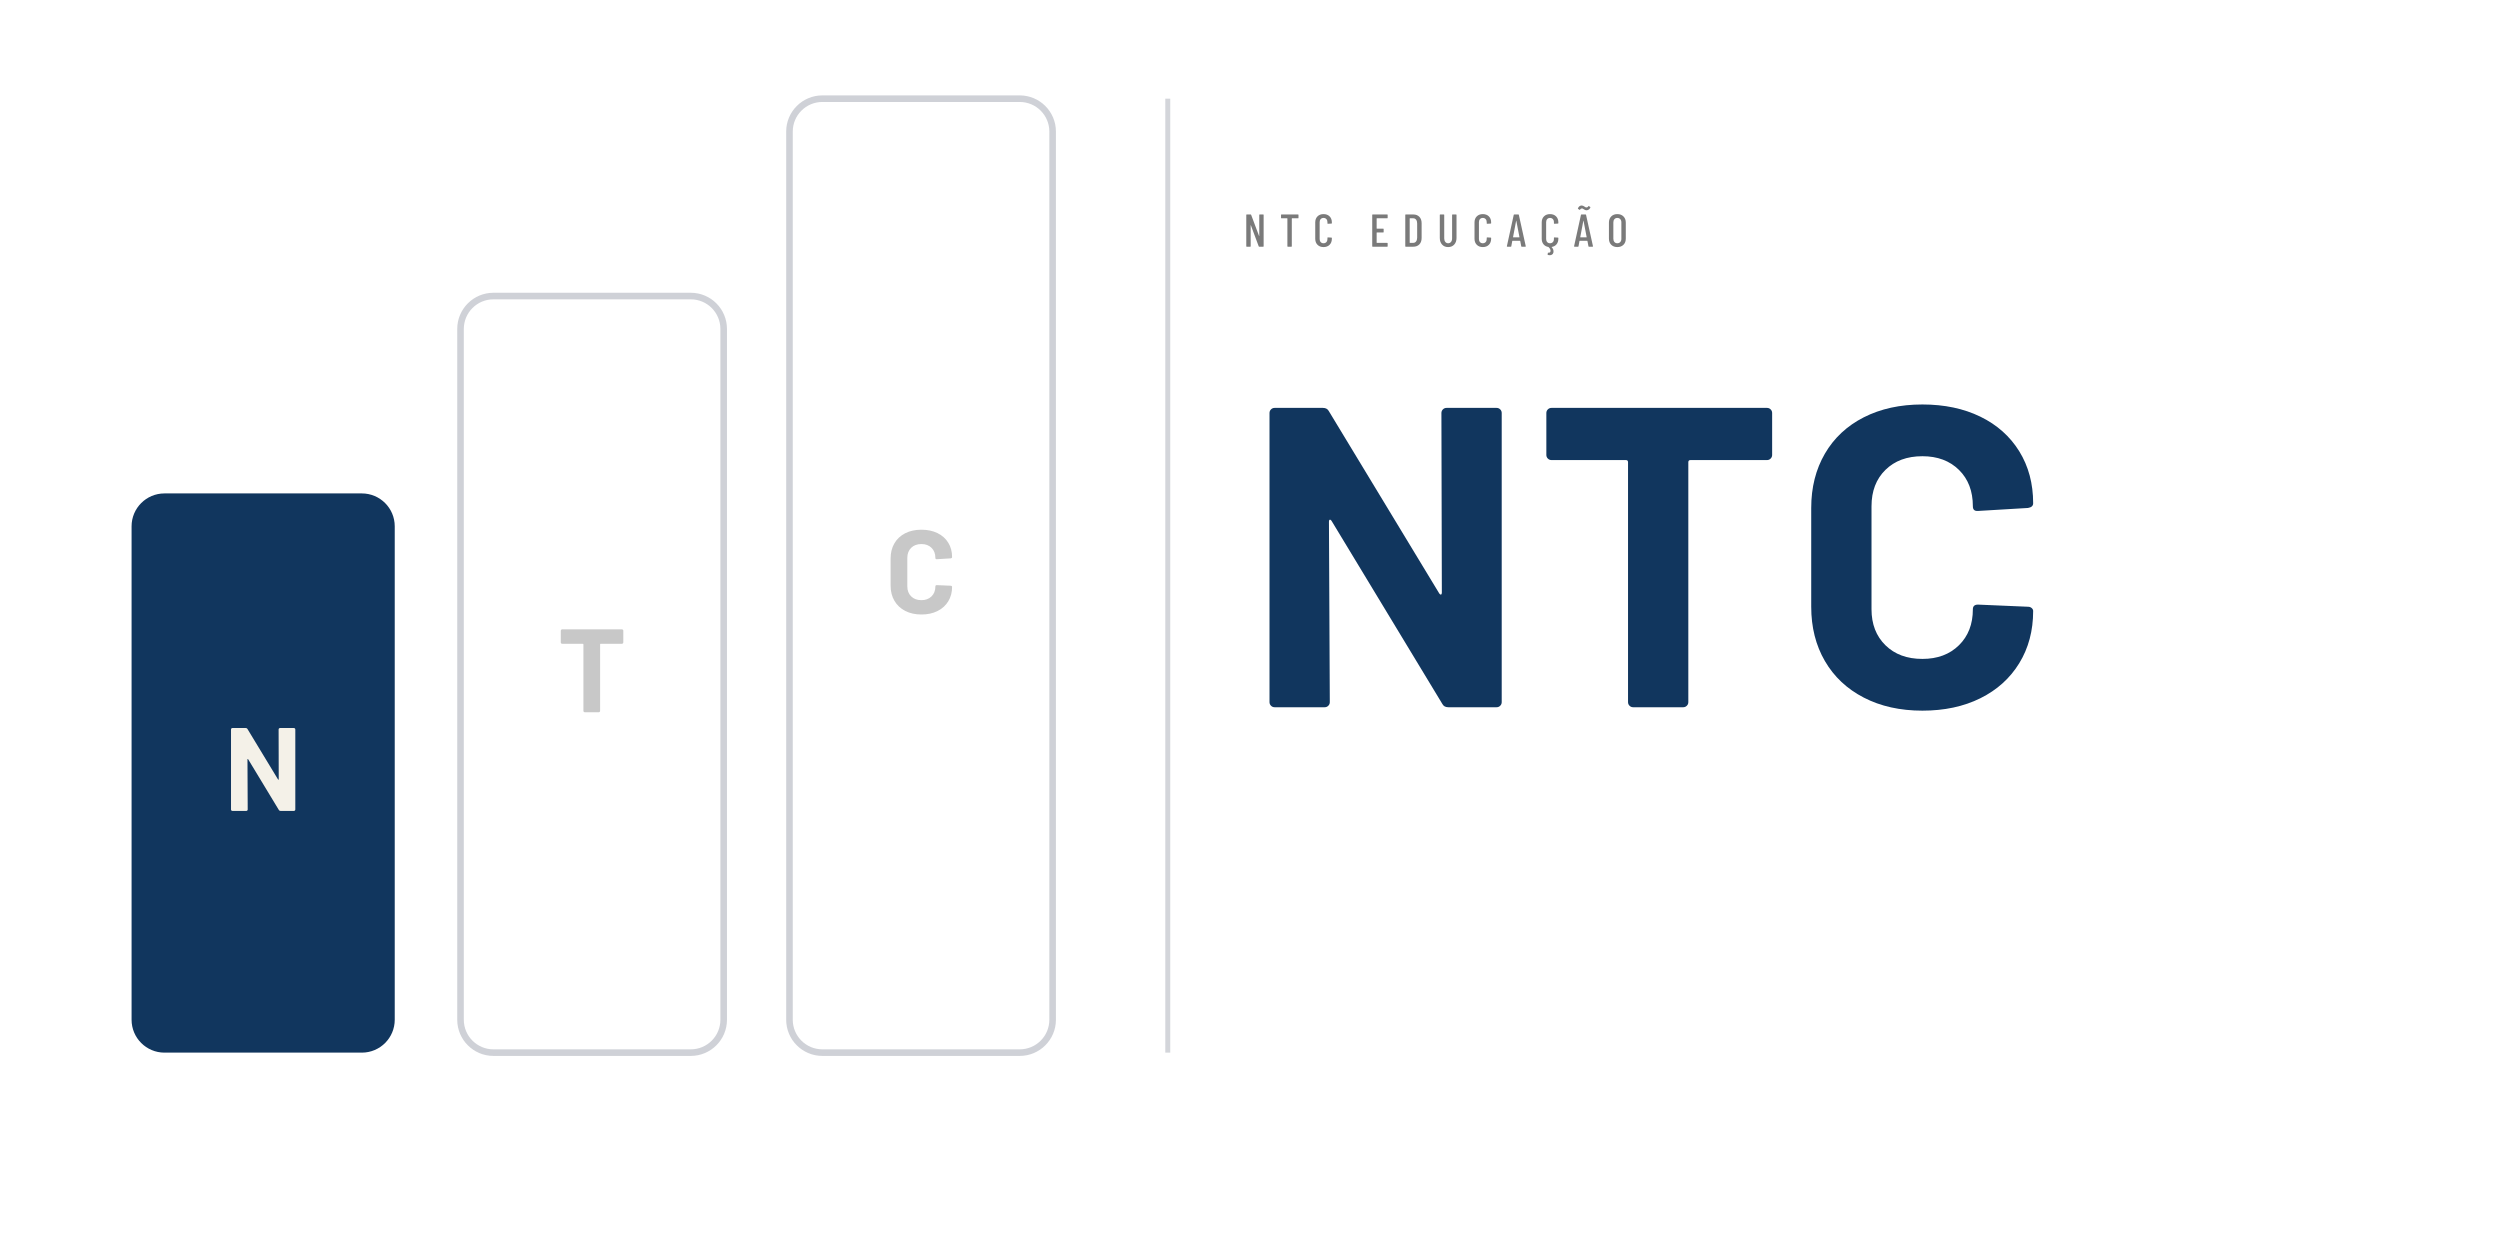
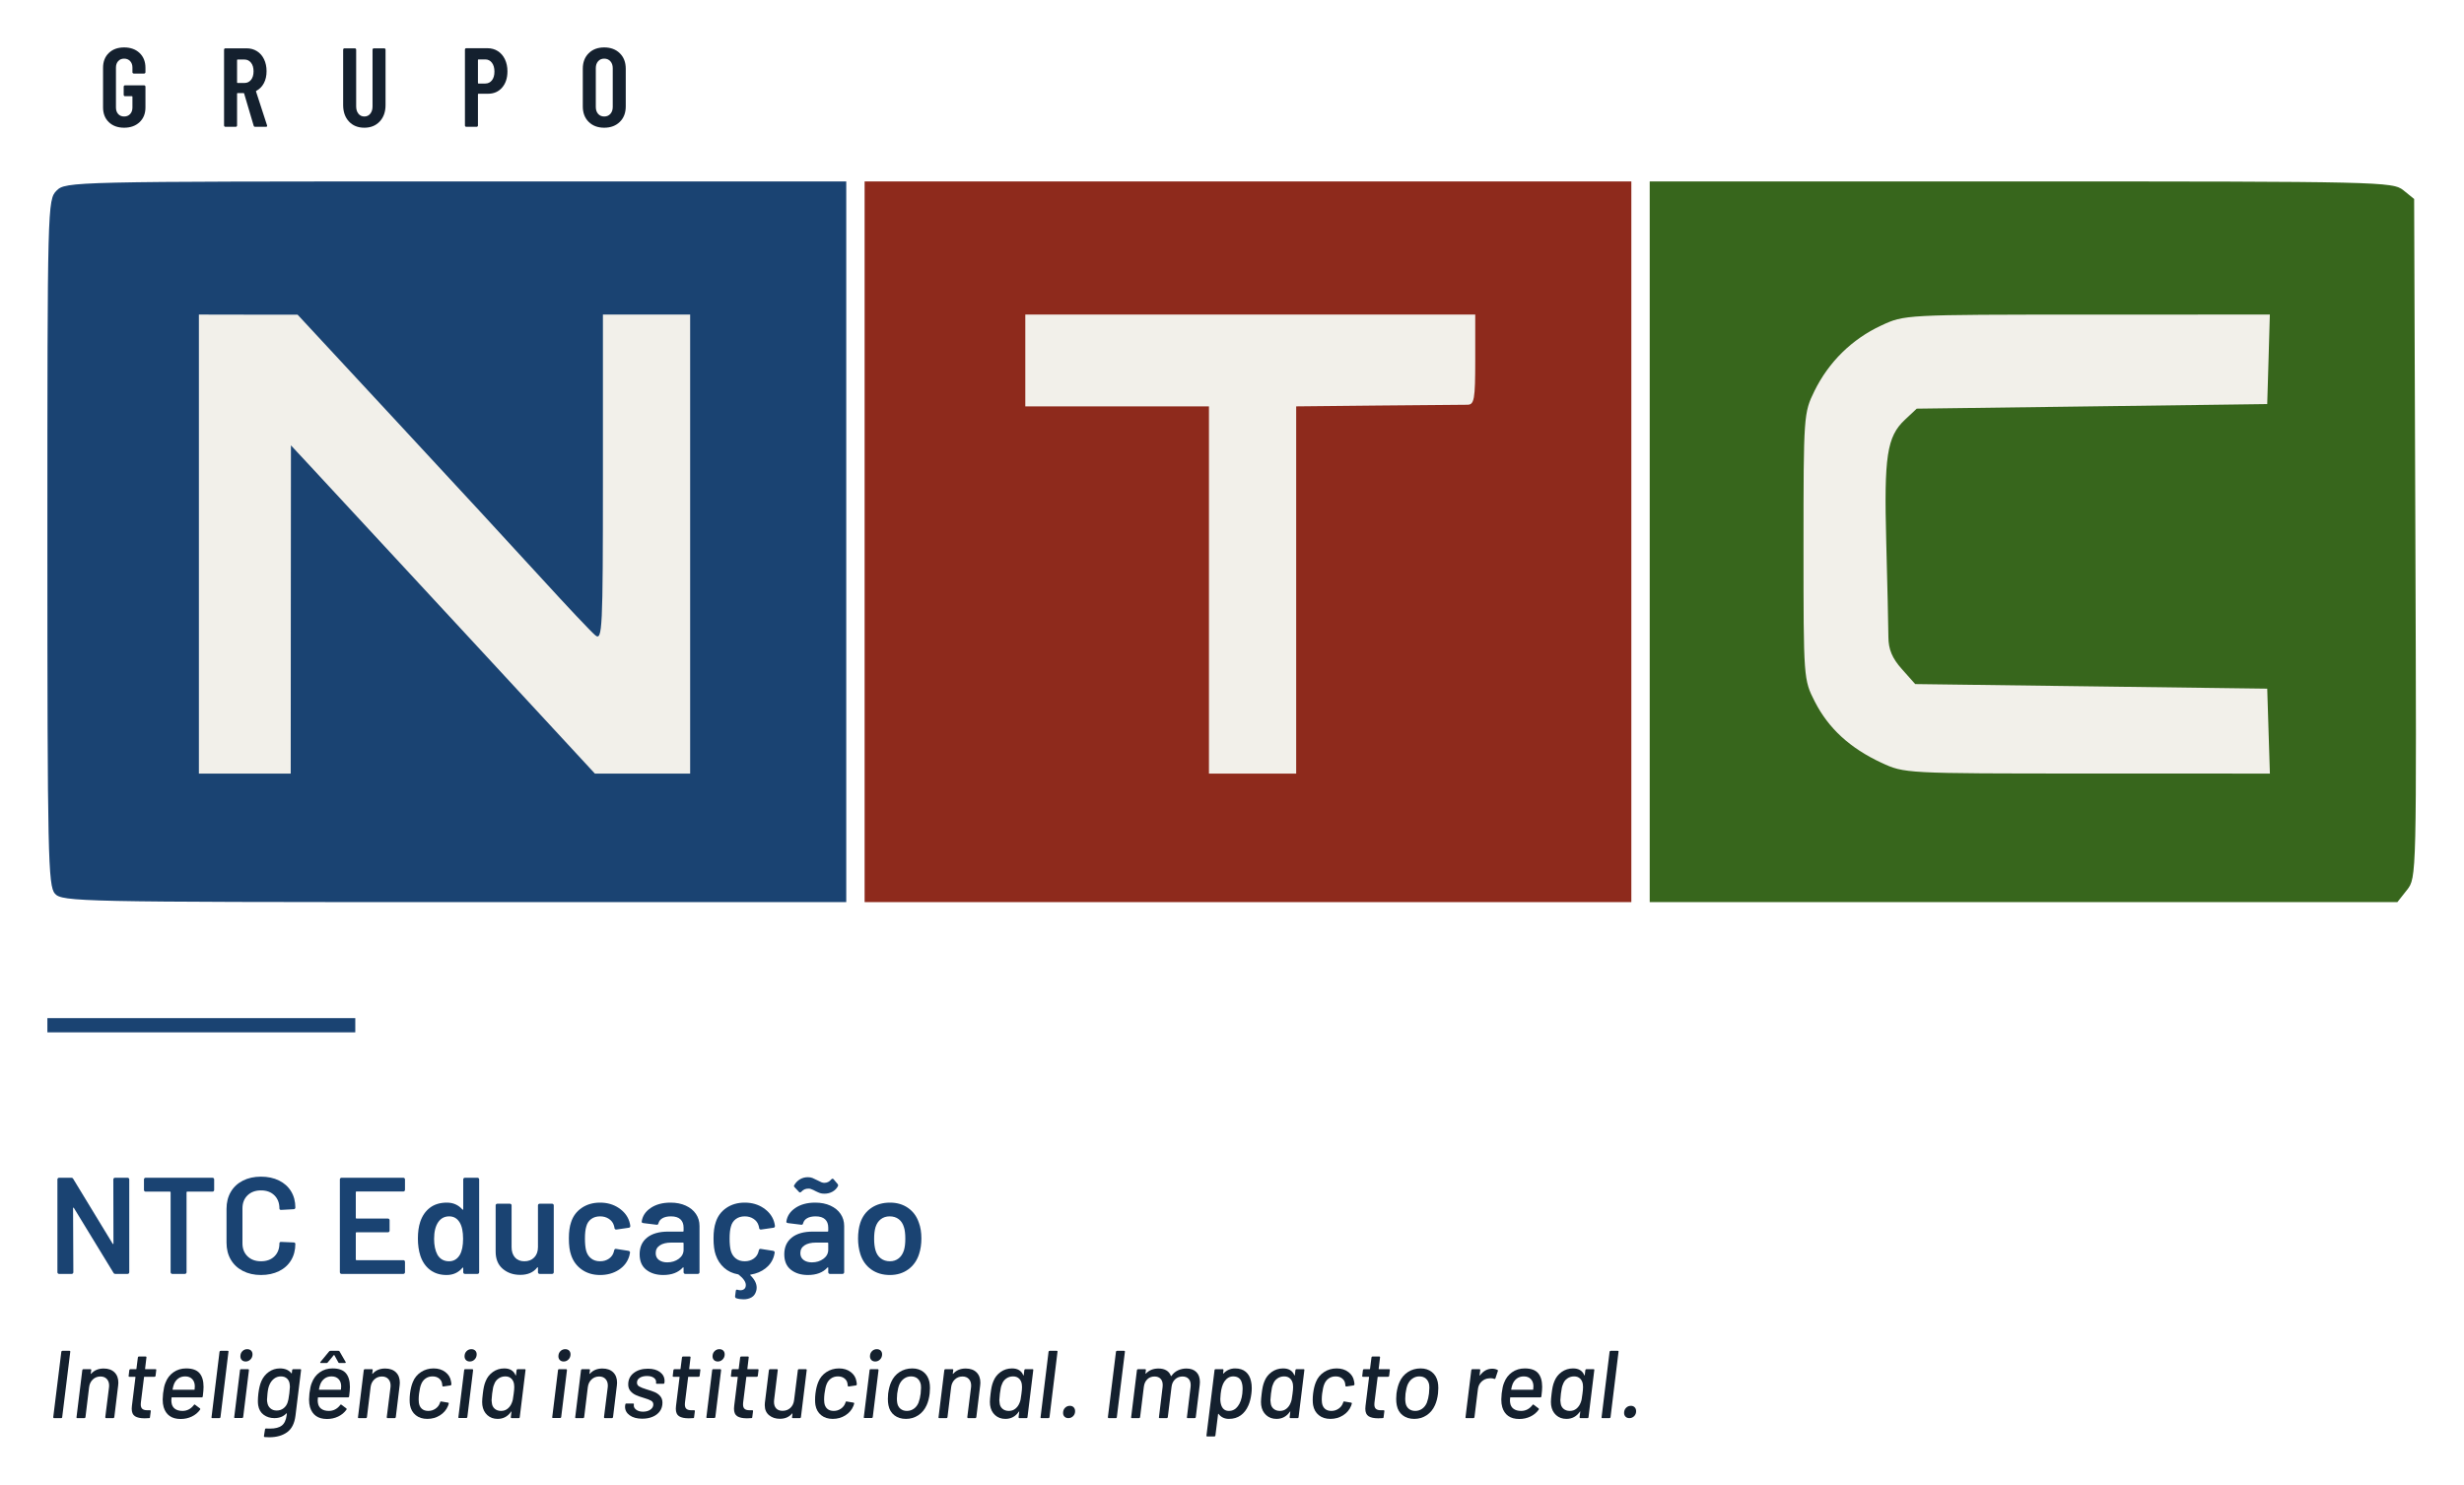
- <svg xmlns="http://www.w3.org/2000/svg" viewBox="0 0 760 380" preserveAspectRatio="xMidYMid meet">
-   <rect x="40" y="150" width="80" height="170" rx="10" fill="#11365E" />
-   <g fill="#F4F1E8" transform="translate(68.03,246.52)">
-     <path transform="translate(0,0) scale(0.036,-0.036)" d="M475 700H592Q597 700 600.5 696.5Q604 693 604 688V12Q604 7 600.5 3.5Q597 0 592 0H479Q469 0 465 8L206 436Q204 439 202.0 438.5Q200 438 200 434L202 12Q202 7 198.5 3.5Q195 0 190 0H73Q68 0 64.5 3.5Q61 7 61 12V688Q61 693 64.5 696.5Q68 700 73 700H186Q196 700 200 692L458 266Q460 263 462.0 263.5Q464 264 464 268L463 688Q463 693 466.5 696.5Q470 700 475 700Z" />
+ <svg xmlns="http://www.w3.org/2000/svg" width="4870" height="2935" viewBox="-93.66 -95.43 4870.35 2935.01">
+   <path style="stroke-width:0;fill-rule:nonzero" transform="matrix(9.074939 0 0 9.074973 2340.846 843.9725) matrix(1 0 0 1 0 0)  translate(-511.9462, -491)" fill="#1A4372" d="M 255.65 582.17 C 254.15 580.50 254.00 573.75 254.00 505.67 C 254.00 432.33 254.04 430.96 256.00 429.00 C 257.97 427.03 259.33 427.00 343.00 427.00 L 428.00 427.00 L 428.00 505.50 L 428.00 584.00 L 342.65 584.00 C 261.24 584.00 257.23 583.92 255.65 582.17 Z " />
+   <path style="stroke-width:0;fill-rule:nonzero" transform="matrix(9.074939 0 0 9.074973 2340.846 843.9725) matrix(1 0 0 1 0 0)  translate(-511.9462, -491)" fill="#F2F0EA" d="M 307.02 520.25 L 307.05 484.50 L 311.27 489.03 C 313.60 491.52 328.49 507.61 344.38 524.78 L 373.25 556.00 L 383.63 556.00 L 394.00 556.00 L 394.00 506.00 L 394.00 456.00 L 384.50 456.00 L 375.00 456.00 L 375.00 491.62 C 375.00 524.66 374.88 527.15 373.34 525.87 C 372.43 525.12 367.18 519.55 361.66 513.50 C 356.14 507.45 341.93 492.05 330.06 479.27 L 308.50 456.03 L 297.75 456.02 L 287.00 456.00 L 287.00 506.00 L 287.00 556.00 L 297.00 556.00 L 307.00 556.00 L 307.02 520.25 Z " />
+   <path style="stroke-width:0;fill-rule:nonzero" transform="matrix(9.074939 0 0 9.074973 2340.846 843.9725) matrix(1 0 0 1 0 0)  translate(-511.9462, -491)" fill="#8E2A1C" d="M 432.00 505.50 L 432.00 427.00 L 515.50 427.00 L 599.00 427.00 L 599.00 505.50 L 599.00 584.00 L 515.50 584.00 L 432.00 584.00 L 432.00 505.50 Z " />
+   <path style="stroke-width:0;fill-rule:nonzero" transform="matrix(9.074939 0 0 9.074973 2340.846 843.9725) matrix(1 0 0 1 0 0)  translate(-511.9462, -491)" fill="#F2F0EA" d="M 526.00 516.00 L 526.00 476.00 L 543.75 475.82 C 553.51 475.72 562.29 475.65 563.25 475.65 C 564.80 475.66 565.00 474.53 565.00 465.83 L 565.00 456.00 L 516.00 456.00 L 467.00 456.00 L 467.00 466.00 L 467.00 476.00 L 487.00 476.00 L 507.00 476.00 L 507.00 516.00 L 507.00 556.00 L 516.50 556.00 L 526.00 556.00 L 526.00 516.00 Z " />
+   <path style="stroke-width:0;fill-rule:nonzero" transform="matrix(9.074939 0 0 9.074973 2340.846 843.9725) matrix(1 0 0 1 0 0)  translate(-511.9462, -491)" fill="#37661C" d="M 603.00 505.50 L 603.00 427.00 L 683.89 427.00 C 762.04 427.00 764.86 427.06 767.14 428.91 L 769.50 430.82 L 769.77 504.75 C 770.04 578.45 770.03 578.69 767.95 581.34 L 765.85 584.00 L 684.43 584.00 L 603.00 584.00 L 603.00 505.50 Z " />
+   <path style="stroke-width:0;fill-rule:nonzero" transform="matrix(9.074939 0 0 9.074973 2340.846 843.9725) matrix(1 0 0 1 0 0)  translate(-511.9462, -491)" fill="#F2F0EA" d="M 737.79 546.75 L 737.50 537.50 L 699.17 537.00 L 660.83 536.50 L 657.92 533.23 C 655.81 530.87 655.00 528.93 654.99 526.23 C 654.98 524.18 654.77 514.85 654.52 505.50 C 654.02 486.89 654.67 482.60 658.57 478.93 L 661.16 476.50 L 699.33 476.00 L 737.50 475.50 L 737.79 465.75 L 738.07 456.00 L 698.29 456.01 C 658.51 456.02 658.50 456.02 653.40 458.40 C 647.06 461.35 642.01 466.31 638.89 472.64 C 636.54 477.43 636.50 477.94 636.50 506.50 C 636.50 535.38 636.51 535.52 638.97 540.34 C 641.95 546.16 646.61 550.44 653.43 553.62 C 658.49 555.98 658.59 555.98 698.29 555.99 L 738.08 556.00 L 737.79 546.75 Z " />
+   <g fill="#14202E">
+     <path transform="translate(100.7318,155.1846) scale(0.2216878,-0.2216878)" d="M42 173V527Q42 609 93.5 658.5Q145 708 230 708Q315 708 367.5 658.5Q420 609 420 526V487Q420 482 416.5 478.5Q413 475 408 475H316Q311 475 307.5 478.5Q304 482 304 487V528Q304 564 283.5 586.0Q263 608 230 608Q197 608 177.0 586.0Q157 564 157 528V172Q157 136 177.0 114.0Q197 92 230 92Q263 92 283.5 114.0Q304 136 304 172V268Q304 273 299 273H238Q233 273 229.5 276.5Q226 280 226 285V358Q226 363 229.5 366.5Q233 370 238 370H408Q413 370 416.5 366.5Q420 363 420 358V173Q420 91 367.5 41.5Q315 -8 230 -8Q145 -8 93.5 41.5Q42 91 42 173Z" />
+     <path transform="translate(337.2419,155.1846) scale(0.2216878,-0.2216878)" d="M318 10 233 297Q231 301 228 301H175Q170 301 170 296V12Q170 7 166.5 3.5Q163 0 158 0H66Q61 0 57.5 3.5Q54 7 54 12V688Q54 693 57.5 696.5Q61 700 66 700H254Q307 700 347.5 674.5Q388 649 410.5 602.5Q433 556 433 496Q433 434 409.0 389.0Q385 344 342 321Q338 320 339 315L437 14Q438 12 438 9Q438 0 427 0H331Q321 0 318 10ZM170 595V396Q170 391 175 391H236Q272 391 294.5 419.0Q317 447 317 495Q317 543 294.5 571.5Q272 600 236 600H175Q170 600 170 595Z" />
+     <path transform="translate(573.5303,155.1846) scale(0.2216878,-0.2216878)" d="M50 194V688Q50 693 53.5 696.5Q57 700 62 700H154Q159 700 162.5 696.5Q166 693 166 688V182Q166 142 186.0 117.0Q206 92 239 92Q272 92 292.0 117.0Q312 142 312 182V688Q312 693 315.5 696.5Q319 700 324 700H416Q421 700 424.5 696.5Q428 693 428 688V194Q428 103 376.0 47.5Q324 -8 239 -8Q153 -8 101.5 47.5Q50 103 50 194Z" />
+     <path transform="translate(813.5874,155.1846) scale(0.2216878,-0.2216878)" d="M432 495Q432 405 384.5 350.0Q337 295 259 295H174Q169 295 169 290V12Q169 7 165.5 3.5Q162 0 157 0H65Q60 0 56.5 3.5Q53 7 53 12V689Q53 694 56.5 697.5Q60 701 65 701H253Q306 701 346.5 675.0Q387 649 409.5 602.0Q432 555 432 495ZM316 492Q316 542 293.5 571.5Q271 601 234 601H174Q169 601 169 596V391Q169 386 174 386H234Q271 386 293.5 414.5Q316 443 316 492Z" />
+     <path transform="translate(1048.989,155.1846) scale(0.2216878,-0.2216878)" d="M42 182V518Q42 604 94.5 656.0Q147 708 233 708Q319 708 372.0 656.0Q425 604 425 518V182Q425 96 372.0 44.0Q319 -8 233 -8Q147 -8 94.5 44.0Q42 96 42 182ZM309 177V523Q309 561 288.0 584.5Q267 608 233 608Q199 608 178.5 584.5Q158 561 158 523V177Q158 139 178.5 115.5Q199 92 233 92Q267 92 288.0 115.5Q309 139 309 177Z" />
  </g>
-   <rect x="140" y="90" width="80" height="230" rx="10" fill="none" stroke="#A8ACB6" stroke-width="2" stroke-opacity="0.55" />
-   <g opacity="0.55" fill="#9A9A9A" transform="translate(169.47,216.52)">
-     <path transform="translate(0,0) scale(0.036,-0.036)" d="M556 688V590Q556 585 552.5 581.5Q549 578 544 578H365Q360 578 360 573V12Q360 7 356.5 3.5Q353 0 348 0H231Q226 0 222.5 3.5Q219 7 219 12V573Q219 578 214 578H40Q35 578 31.5 581.5Q28 585 28 590V688Q28 693 31.5 696.5Q35 700 40 700H544Q549 700 552.5 696.5Q556 693 556 688Z" />
+   <rect x="0.0" y="1917.3" width="608.6" height="28.1" fill="#1A4372" />
+   <g fill="#1A4372">
+     <path transform="translate(0,2422.978) scale(0.2715421,-0.2715421)" d="M492 700H584Q589 700 592.5 696.5Q596 693 596 688V12Q596 7 592.5 3.5Q589 0 584 0H495Q485 0 481 8L193 480Q191 483 189.0 482.5Q187 482 187 478L189 12Q189 7 185.5 3.5Q182 0 177 0H85Q80 0 76.5 3.5Q73 7 73 12V688Q73 693 76.5 696.5Q80 700 85 700H174Q184 700 188 692L475 220Q477 217 479.0 217.5Q481 218 481 222L480 688Q480 693 483.5 696.5Q487 700 492 700Z" />
+     <path transform="translate(181.6617,2422.978) scale(0.2715421,-0.2715421)" d="M545 688V611Q545 606 541.5 602.5Q538 599 533 599H349Q344 599 344 594V12Q344 7 340.5 3.5Q337 0 332 0H240Q235 0 231.5 3.5Q228 7 228 12V594Q228 599 223 599H46Q41 599 37.5 602.5Q34 606 34 611V688Q34 693 37.5 696.5Q41 700 46 700H533Q538 700 541.5 696.5Q545 693 545 688Z" />
+     <path transform="translate(338.8846,2422.978) scale(0.2715421,-0.2715421)" d="M56 227V474Q56 544 87.0 597.0Q118 650 175.0 679.0Q232 708 307 708Q381 708 438.0 680.0Q495 652 526.0 601.0Q557 550 557 483Q557 478 553.5 474.5Q550 471 545 471L453 466Q441 466 441 477Q441 536 404.5 572.0Q368 608 307 608Q246 608 209.0 572.0Q172 536 172 477V222Q172 164 209.0 128.0Q246 92 307 92Q368 92 404.5 127.5Q441 163 441 222Q441 233 453 233L545 229Q550 229 553.5 226.0Q557 223 557 219Q557 151 526.0 99.5Q495 48 438.0 20.0Q381 -8 307 -8Q232 -8 175.0 21.5Q118 51 87.0 104.0Q56 157 56 227Z" />
+     <path transform="translate(558.2906,2422.978) scale(0.2715421,-0.2715421)" d="M535 600H194Q189 600 189 595V408Q189 403 194 403H423Q428 403 431.5 399.5Q435 396 435 391V315Q435 310 431.5 306.5Q428 303 423 303H194Q189 303 189 298V105Q189 100 194 100H535Q540 100 543.5 96.5Q547 93 547 88V12Q547 7 543.5 3.5Q540 0 535 0H85Q80 0 76.5 3.5Q73 7 73 12V688Q73 693 76.5 696.5Q80 700 85 700H535Q540 700 543.5 696.5Q547 693 547 688V612Q547 607 543.5 603.5Q540 600 535 600Z" />
+     <path transform="translate(719.0436,2422.978) scale(0.2715421,-0.2715421)" d="M391 700H483Q488 700 491.5 696.5Q495 693 495 688V12Q495 7 491.5 3.5Q488 0 483 0H391Q386 0 382.5 3.5Q379 7 379 12V42Q379 45 377.0 46.0Q375 47 373 44Q329 -8 258 -8Q187 -8 138.0 29.0Q89 66 67 132Q49 188 49 257Q49 328 66 379Q88 445 137.0 482.0Q186 519 260 519Q329 519 373 469Q375 467 377.0 467.5Q379 468 379 471V688Q379 693 382.5 696.5Q386 700 391 700ZM378 256Q378 334 353 375Q326 419 277 419Q226 419 197 377Q167 333 167 255Q167 185 191 140Q219 92 276 92Q327 92 355 140Q378 181 378 256Z" />
+     <path transform="translate(870.8356,2422.978) scale(0.2715421,-0.2715421)" d="M376 511H467Q472 511 475.5 507.5Q479 504 479 499V12Q479 7 475.5 3.5Q472 0 467 0H376Q371 0 367.5 3.5Q364 7 364 12V44Q364 47 362.0 48.0Q360 49 358 46Q317 -7 235 -7Q159 -7 107.5 37.0Q56 81 56 162V499Q56 504 59.5 507.5Q63 511 68 511H160Q165 511 168.5 507.5Q172 504 172 499V195Q172 148 196.5 120.0Q221 92 265 92Q310 92 337.0 120.0Q364 148 364 195V499Q364 504 367.5 507.5Q371 511 376 511Z" />
+     <path transform="translate(1017.74,2422.978) scale(0.2715421,-0.2715421)" d="M64 138Q48 183 48 258Q48 330 64 376Q85 442 141.5 480.5Q198 519 275 519Q353 519 411.0 480.0Q469 441 488 382Q493 366 495 350V348Q495 338 484 336L394 323H392Q383 323 380 333Q380 338 379 341Q377 349 375 355Q366 383 339.0 401.0Q312 419 275 419Q237 419 210.5 399.5Q184 380 175 346Q165 314 165 257Q165 202 174 168Q184 133 210.0 112.5Q236 92 275 92Q313 92 340.5 111.5Q368 131 376 164Q377 166 377 169Q378 170 378 172Q381 184 392 182L482 168Q487 167 490.5 163.5Q494 160 493 154Q490 138 488 131Q469 67 411.0 29.5Q353 -8 275 -8Q198 -8 142.0 31.5Q86 71 64 138Z" />
+     <path transform="translate(1161.929,2422.978) scale(0.2715421,-0.2715421)" d="M468 349V12Q468 7 464.5 3.5Q461 0 456 0H364Q359 0 355.5 3.5Q352 7 352 12V44Q352 47 350.0 47.5Q348 48 346 46Q297 -8 204 -8Q129 -8 80.5 30.0Q32 68 32 143Q32 221 86.5 264.5Q141 308 240 308H347Q352 308 352 313V337Q352 376 329.0 397.5Q306 419 260 419Q222 419 198.5 405.5Q175 392 169 368Q166 356 155 358L58 370Q53 371 49.5 373.5Q46 376 47 380Q55 441 112.5 480.0Q170 519 257 519Q320 519 368.0 497.0Q416 475 442.0 436.5Q468 398 468 349ZM352 176V223Q352 228 347 228H263Q210 228 179.5 208.0Q149 188 149 151Q149 119 172.5 101.5Q196 84 233 84Q282 84 317.0 110.0Q352 136 352 176Z" />
+     <path transform="translate(1303.674,2422.978) scale(0.2715421,-0.2715421)" d="M377 169Q378 170 378 172Q381 184 392 182L482 168Q487 167 490.5 163.5Q494 160 493 154Q490 138 488 131Q472 76 426.5 40.5Q381 5 319 -5Q312 -6 317 -11Q362 -55 362 -100Q362 -111 359 -123Q350 -156 325.0 -170.5Q300 -185 267 -185Q237 -185 213 -177Q204 -173 205 -162L210 -124Q211 -111 225 -116Q235 -119 244 -119Q261 -119 272.0 -109.5Q283 -100 283 -81Q283 -47 232 -6L226 -3Q167 7 125.0 44.5Q83 82 64 138Q48 183 48 258Q48 330 64 376Q85 442 141.5 480.5Q198 519 275 519Q353 519 411.0 480.0Q469 441 488 382Q493 366 495 350V348Q495 338 484 336L394 323H392Q383 323 380 333Q380 338 379 341Q377 349 375 355Q366 383 339.0 401.0Q312 419 275 419Q237 419 210.5 399.5Q184 380 175 346Q165 314 165 257Q165 202 174 168Q184 133 210.0 112.5Q236 92 275 92Q313 92 340.5 111.5Q368 131 376 164Q377 166 377 169Z" />
+     <path transform="translate(1447.863,2422.978) scale(0.2715421,-0.2715421)" d="M468 349V12Q468 7 464.5 3.5Q461 0 456 0H364Q359 0 355.5 3.5Q352 7 352 12V44Q352 47 350.0 47.5Q348 48 346 46Q297 -8 204 -8Q129 -8 80.5 30.0Q32 68 32 143Q32 221 86.5 264.5Q141 308 240 308H347Q352 308 352 313V337Q352 376 329.0 397.5Q306 419 260 419Q222 419 198.5 405.5Q175 392 169 368Q166 356 155 358L58 370Q53 371 49.5 373.5Q46 376 47 380Q55 441 112.5 480.0Q170 519 257 519Q320 519 368.0 497.0Q416 475 442.0 436.5Q468 398 468 349ZM352 176V223Q352 228 347 228H263Q210 228 179.5 208.0Q149 188 149 151Q149 119 172.5 101.5Q196 84 233 84Q282 84 317.0 110.0Q352 136 352 176ZM259 603Q256 605 244.5 610.5Q233 616 225.0 618.5Q217 621 209 621Q192 621 179.5 615.5Q167 610 156 598Q151 593 146 593Q142 593 139 597L107 631Q99 639 105 647Q121 674 146.5 689.0Q172 704 203 704Q223 704 237.0 698.5Q251 693 274 681Q293 671 303.0 667.0Q313 663 324 663Q354 663 374 688Q379 693 383 693Q388 693 391 689L420 655Q426 648 423 640Q410 614 383.5 599.0Q357 584 324 584Q305 584 292.0 588.5Q279 593 259 603Z" />
+     <path transform="translate(1589.608,2422.978) scale(0.2715421,-0.2715421)" d="M64 143Q47 197 47 257Q47 321 63 371Q86 441 143.0 480.0Q200 519 280 519Q356 519 411.5 480.0Q467 441 490 372Q508 324 508 258Q508 195 491 144Q468 73 412.0 32.5Q356 -8 279 -8Q200 -8 143.5 32.0Q87 72 64 143ZM381 172Q391 205 391 256Q391 310 381 340Q370 378 343.0 398.5Q316 419 277 419Q240 419 213.0 398.5Q186 378 174 340Q164 305 164 256Q164 207 174 172Q185 134 212.5 113.0Q240 92 279 92Q316 92 342.5 113.0Q369 134 381 172Z" />
  </g>
-   <rect x="240" y="30" width="80" height="290" rx="10" fill="none" stroke="#A8ACB6" stroke-width="2" stroke-opacity="0.55" />
-   <g opacity="0.55" fill="#9A9A9A" transform="translate(269.056,186.52)">
-     <path transform="translate(0,0) scale(0.036,-0.036)" d="M47 235V466Q47 538 79.0 593.0Q111 648 170.0 678.0Q229 708 307 708Q384 708 442.5 679.5Q501 651 533.5 598.5Q566 546 566 477Q566 468 554 466L437 459H435Q425 459 425 470Q425 523 392.5 555.0Q360 587 307 587Q253 587 220.5 555.0Q188 523 188 470V229Q188 177 220.5 145.0Q253 113 307 113Q360 113 392.5 145.0Q425 177 425 229Q425 240 437 240L554 235Q559 235 562.5 232.0Q566 229 566 225Q566 156 533.5 103.0Q501 50 442.5 21.0Q384 -8 307 -8Q229 -8 170.0 22.5Q111 53 79.0 108.0Q47 163 47 235Z" />
-   </g>
-   <line x1="355" y1="30" x2="355" y2="320" stroke="#A8ACB6" stroke-width="1.5" stroke-opacity="0.5" />
-   <g fill="#7A7A7A" transform="translate(378,75)">
-     <path transform="translate(0,0) scale(0.014,-0.014)" d="M354 700H429Q439 700 439 690V10Q439 0 429 0H343Q335 0 332 8L162 465Q161 467 159.0 466.5Q157 466 157 464L158 10Q158 0 148 0H72Q62 0 62 10V690Q62 700 72 700H157Q165 700 168 692L339 235Q340 232 342.0 232.5Q344 233 344 236V690Q344 700 354 700Z" />
-     <path transform="translate(11.014,0) scale(0.014,-0.014)" d="M409 690V627Q409 617 399 617H268Q264 617 264 613V10Q264 0 254 0H178Q168 0 168 10V613Q168 617 164 617H40Q30 617 30 627V690Q30 700 40 700H399Q409 700 409 690Z" />
-     <path transform="translate(21.16,0) scale(0.014,-0.014)" d="M48 173V528Q48 610 97.5 659.0Q147 708 228 708Q310 708 359.5 659.0Q409 610 409 528V512Q409 502 399 502L323 498Q313 498 313 508V534Q313 575 289.5 600.0Q266 625 228 625Q190 625 167.0 600.0Q144 575 144 534V166Q144 125 167.0 100.0Q190 75 228 75Q266 75 289.5 100.0Q313 125 313 166V192Q313 202 323 202L399 198Q409 198 409 188V173Q409 91 359.5 41.5Q310 -8 228 -8Q147 -8 97.5 41.5Q48 91 48 173Z" />
-     <path transform="translate(38.288,0) scale(0.014,-0.014)" d="M387 617H162Q158 617 158 613V396Q158 392 162 392H300Q310 392 310 382V319Q310 309 300 309H162Q158 309 158 305V87Q158 83 162 83H387Q397 83 397 73V10Q397 0 387 0H72Q62 0 62 10V690Q62 700 72 700H387Q397 700 397 690V627Q397 617 387 617Z" />
-     <path transform="translate(48.336,0) scale(0.014,-0.014)" d="M62 10V690Q62 700 72 700H236Q319 700 368.0 649.0Q417 598 417 511V189Q417 102 368.0 51.0Q319 0 236 0H72Q62 0 62 10ZM162 83 235 84Q273 84 296.0 113.5Q319 143 320 194V506Q320 557 297.0 587.0Q274 617 235 617H162Q158 617 158 613V87Q158 83 162 83Z" />
-     <path transform="translate(58.902,0) scale(0.014,-0.014)" d="M57 190V690Q57 700 67 700H143Q153 700 153 690V180Q153 133 176.5 104.0Q200 75 238 75Q277 75 300.5 104.0Q324 133 324 180V690Q324 700 334 700H410Q420 700 420 690V190Q420 101 370.0 46.5Q320 -8 238 -8Q156 -8 106.5 46.5Q57 101 57 190Z" />
-     <path transform="translate(69.58,0) scale(0.014,-0.014)" d="M48 173V528Q48 610 97.5 659.0Q147 708 228 708Q310 708 359.5 659.0Q409 610 409 528V512Q409 502 399 502L323 498Q313 498 313 508V534Q313 575 289.5 600.0Q266 625 228 625Q190 625 167.0 600.0Q144 575 144 534V166Q144 125 167.0 100.0Q190 75 228 75Q266 75 289.5 100.0Q313 125 313 166V192Q313 202 323 202L399 198Q409 198 409 188V173Q409 91 359.5 41.5Q310 -8 228 -8Q147 -8 97.5 41.5Q48 91 48 173Z" />
-     <path transform="translate(79.908,0) scale(0.014,-0.014)" d="M325 9 303 124Q303 126 301.5 127.0Q300 128 298 128H135Q133 128 131.5 127.0Q130 126 130 124L109 9Q108 0 98 0H22Q17 0 14.5 3.0Q12 6 13 11L162 691Q164 700 173 700H262Q272 700 273 691L423 11V9Q423 0 414 0H336Q327 0 325 9ZM150 204H283Q286 204 286 208L218 563Q217 565 216.0 565.0Q215 565 214 563L147 208Q147 204 150 204Z" />
-     <path transform="translate(90.012,0) scale(0.014,-0.014)" d="M399 502 323 498Q313 498 313 508V534Q313 575 289.5 600.0Q266 625 228 625Q190 625 167.0 600.0Q144 575 144 534V166Q144 125 167.0 100.0Q190 75 228 75Q266 75 289.5 100.0Q313 125 313 166V192Q313 202 323 202L399 198Q409 198 409 188V173Q409 101 370.5 53.5Q332 6 266 -5Q261 -7 264 -10Q304 -50 304 -102Q304 -109 302 -125Q294 -157 272.0 -171.0Q250 -185 221 -185Q201 -185 184 -180Q175 -177 176 -168L181 -136Q182 -127 193 -129Q197 -130 203 -130Q219 -130 229.5 -119.5Q240 -109 240 -88Q240 -49 195 -7Q194 -5 190 -5Q125 6 86.5 53.5Q48 101 48 173V528Q48 610 97.5 659.0Q147 708 228 708Q310 708 359.5 659.0Q409 610 409 528V512Q409 502 399 502Z" />
-     <path transform="translate(100.34,0) scale(0.014,-0.014)" d="M325 9 303 124Q303 126 301.5 127.0Q300 128 298 128H135Q133 128 131.5 127.0Q130 126 130 124L109 9Q108 0 98 0H22Q17 0 14.5 3.0Q12 6 13 11L162 691Q164 700 173 700H262Q272 700 273 691L423 11V9Q423 0 414 0H336Q327 0 325 9ZM150 204H283Q286 204 286 208L218 563Q217 565 216.0 565.0Q215 565 214 563L147 208Q147 204 150 204ZM227 811Q222 814 213.5 820.0Q205 826 198.5 828.5Q192 831 184 831Q171 831 161.5 825.5Q152 820 142 805Q140 801 136.0 800.0Q132 799 128 802L100 822Q93 828 97 835Q110 865 131.0 880.0Q152 895 177 895Q193 895 207.0 889.0Q221 883 237 872Q241 870 249.0 864.0Q257 858 265.0 855.0Q273 852 281 852Q293 852 303.0 857.5Q313 863 322 878Q326 887 336 881L363 863Q367 860 367 854Q367 850 364 844Q349 816 326.0 803.5Q303 791 281 791Q268 791 256.5 796.0Q245 801 227 811Z" />
-     <path transform="translate(110.444,0) scale(0.014,-0.014)" d="M48 175V524Q48 607 98.0 657.5Q148 708 230 708Q313 708 363.5 657.5Q414 607 414 524V175Q414 92 363.5 42.0Q313 -8 230 -8Q148 -8 98.0 42.0Q48 92 48 175ZM318 171V529Q318 572 294.0 598.5Q270 625 230 625Q191 625 167.5 598.5Q144 572 144 529V171Q144 128 167.5 101.5Q191 75 230 75Q270 75 294.0 101.5Q318 128 318 171Z" />
-   </g>
-   <g fill="#11365E" transform="translate(378,215)">
-     <path transform="translate(0,0) scale(0.13,-0.13)" d="M475 700H592Q597 700 600.5 696.5Q604 693 604 688V12Q604 7 600.5 3.5Q597 0 592 0H479Q469 0 465 8L206 436Q204 439 202.0 438.5Q200 438 200 434L202 12Q202 7 198.5 3.5Q195 0 190 0H73Q68 0 64.5 3.5Q61 7 61 12V688Q61 693 64.5 696.5Q68 700 73 700H186Q196 700 200 692L458 266Q460 263 462.0 263.5Q464 264 464 268L463 688Q463 693 466.5 696.5Q470 700 475 700Z" />
-     <path transform="translate(88.45,0) scale(0.13,-0.13)" d="M556 688V590Q556 585 552.5 581.5Q549 578 544 578H365Q360 578 360 573V12Q360 7 356.5 3.5Q353 0 348 0H231Q226 0 222.5 3.5Q219 7 219 12V573Q219 578 214 578H40Q35 578 31.5 581.5Q28 585 28 590V688Q28 693 31.5 696.5Q35 700 40 700H544Q549 700 552.5 696.5Q556 693 556 688Z" />
-     <path transform="translate(166.5,0) scale(0.13,-0.13)" d="M47 235V466Q47 538 79.0 593.0Q111 648 170.0 678.0Q229 708 307 708Q384 708 442.5 679.5Q501 651 533.5 598.5Q566 546 566 477Q566 468 554 466L437 459H435Q425 459 425 470Q425 523 392.5 555.0Q360 587 307 587Q253 587 220.5 555.0Q188 523 188 470V229Q188 177 220.5 145.0Q253 113 307 113Q360 113 392.5 145.0Q425 177 425 229Q425 240 437 240L554 235Q559 235 562.5 232.0Q566 229 566 225Q566 156 533.5 103.0Q501 50 442.5 21.0Q384 -8 307 -8Q229 -8 170.0 22.5Q111 53 79.0 108.0Q47 163 47 235Z" />
+   <g fill="#14202E">
+     <path transform="translate(0,2708.097) scale(0.1900795,-0.1900795)" d="M61 10 145 690Q147 700 156 700H230Q234 700 236.5 697.0Q239 694 238 690L154 10Q154 6 151.0 3.0Q148 0 144 0H70Q61 0 61 10Z" />
+     <path transform="translate(48.0901,2708.097) scale(0.1900795,-0.1900795)" d="M485 369Q485 360 483 340L443 10Q442 6 439.0 3.0Q436 0 432 0H358Q349 0 349 10L388 321Q389 327 389 339Q389 381 365.0 407.0Q341 433 299 433Q252 433 219.5 402.0Q187 371 181 322L143 10Q141 0 132 0H58Q48 0 50 10L110 499Q112 509 121 509H194Q199 509 201.5 506.0Q204 503 203 499L198 463Q198 461 199.5 460.0Q201 459 202 461Q250 516 332 516Q404 516 444.5 476.5Q485 437 485 369Z" />
+     <path transform="translate(148.0719,2708.097) scale(0.1900795,-0.1900795)" d="M335 430H230Q226 430 226 426L193 161Q192 154 192 142Q192 110 208.5 96.0Q225 82 259 82H287Q292 82 294.5 79.0Q297 76 296 72L288 10Q288 0 278 0Q246 -2 233 -2Q166 -2 132.0 19.5Q98 41 98 98Q98 107 100 127L137 426Q137 430 133 430H74Q64 430 66 440L73 499Q75 509 84 509H143Q147 509 147 513L162 631Q164 641 173 641H243Q247 641 249.5 638.0Q252 635 251 631L237 513Q236 512 237.0 510.5Q238 509 240 509H345Q355 509 353 499L346 440Q344 430 335 430Z" />
+     <path transform="translate(216.1204,2708.097) scale(0.1900795,-0.1900795)" d="M479 226Q478 216 468 216H158Q154 216 154 212Q152 188 152 180Q152 170 154 160Q159 120 188.5 97.5Q218 75 268 75Q339 75 386 136Q392 146 399 139L450 101Q456 95 451 88Q418 42 365.0 16.5Q312 -9 249 -9Q178 -9 134.0 22.5Q90 54 72 114Q62 148 62 194Q62 213 66 257Q71 295 76.5 321.0Q82 347 91 368Q117 437 174.0 477.0Q231 517 306 517Q402 517 444.5 468.0Q487 419 487 325Q487 290 479 226ZM180 355Q171 333 165 299Q164 295 168 295H390Q394 295 394 299Q396 323 396 331Q396 377 369.5 405.5Q343 434 296 434Q254 434 224.5 412.5Q195 391 180 355Z" />
+     <path transform="translate(314.9617,2708.097) scale(0.1900795,-0.1900795)" d="M50 10 133 690Q135 700 144 700H218Q228 700 226 690L143 10Q141 0 132 0H58Q48 0 50 10Z" />
+     <path transform="translate(358.2999,2708.097) scale(0.1900795,-0.1900795)" d="M122 643Q122 675 142.5 696.0Q163 717 193 717Q218 717 233.0 702.5Q248 688 248 663Q248 632 227.0 610.5Q206 589 177 589Q152 589 137.0 604.0Q122 619 122 643ZM58 11 118 499Q118 503 121.0 506.0Q124 509 128 509H202Q211 509 211 499L151 11Q149 1 140 1H66Q56 1 58 11Z" />
+     <path transform="translate(405.2495,2708.097) scale(0.1900795,-0.1900795)" d="M424 509H498Q508 509 506 499L448 26Q433 -95 360.5 -147.0Q288 -199 176 -199Q160 -199 128 -197Q119 -196 120 -186L131 -117Q132 -112 135.5 -109.5Q139 -107 143 -108Q157 -109 183 -109Q265 -109 305.5 -77.5Q346 -46 356 29L358 47Q358 53 353 49Q307 0 228 0Q165 0 118.0 34.0Q71 68 60 134Q57 155 57 179Q57 211 62 256Q72 336 93 384Q119 444 170.5 480.5Q222 517 286 517Q365 517 405 467Q408 462 410 468L413 499Q415 509 424 509ZM384 257Q390 311 390 326Q390 334 388 350Q385 387 361.0 410.5Q337 434 296 434Q256 434 225.5 410.5Q195 387 179 350Q163 317 157 257Q152 212 152 193Q152 174 155 163Q160 126 186.0 102.5Q212 79 252 79Q294 79 324.0 102.5Q354 126 366 163Q371 178 374.5 195.0Q378 212 384 257Z" />
+     <path transform="translate(505.4214,2708.097) scale(0.1900795,-0.1900795)" d="M479 226Q478 216 468 216H158Q154 216 154 212Q152 188 152 180Q152 170 154 160Q159 120 188.5 97.5Q218 75 268 75Q339 75 386 136Q392 146 399 139L450 101Q456 95 451 88Q418 42 365.0 16.5Q312 -9 249 -9Q178 -9 134.0 22.5Q90 54 72 114Q62 148 62 194Q62 213 66 257Q71 295 76.5 321.0Q82 347 91 368Q117 437 174.0 477.0Q231 517 306 517Q402 517 444.5 468.0Q487 419 487 325Q487 290 479 226ZM180 355Q171 333 165 299Q164 295 168 295H390Q394 295 394 299Q396 323 396 331Q396 377 369.5 405.5Q343 434 296 434Q254 434 224.5 412.5Q195 391 180 355ZM181 585 271 694Q276 700 285 700H367Q377 700 379 694L442 585L444 580Q444 573 435 573H378Q369 573 367 579L325 655Q324 657 322.0 657.0Q320 657 319 655L256 579Q252 573 244 573H186Q180 573 178.5 576.5Q177 580 181 585Z" />
+     <path transform="translate(604.4528,2708.097) scale(0.1900795,-0.1900795)" d="M485 369Q485 360 483 340L443 10Q442 6 439.0 3.0Q436 0 432 0H358Q349 0 349 10L388 321Q389 327 389 339Q389 381 365.0 407.0Q341 433 299 433Q252 433 219.5 402.0Q187 371 181 322L143 10Q141 0 132 0H58Q48 0 50 10L110 499Q112 509 121 509H194Q199 509 201.5 506.0Q204 503 203 499L198 463Q198 461 199.5 460.0Q201 459 202 461Q250 516 332 516Q404 516 444.5 476.5Q485 437 485 369Z" />
+     <path transform="translate(704.4346,2708.097) scale(0.1900795,-0.1900795)" d="M65 135Q61 158 61 190Q61 224 65 256Q74 328 95 377Q121 441 179.0 479.0Q237 517 310 517Q383 517 432.5 479.0Q482 441 491 383Q495 366 495 350Q494 341 485 340L411 329H409Q401 329 401 338L399 354Q396 388 369.0 411.0Q342 434 299 434Q256 434 225.0 411.0Q194 388 180 350Q168 321 159 255Q155 222 155 193Q155 179 157 161Q162 121 187.0 98.0Q212 75 255 75Q297 75 330.5 98.5Q364 122 376 158L378 163Q378 166 379 167Q380 171 383.0 172.5Q386 174 390 173L461 161Q469 159 468 153Q468 150 467 149Q466 144 460 127Q435 66 376.5 29.0Q318 -8 245 -8Q172 -8 124.5 30.5Q77 69 65 135Z" />
+     <path transform="translate(801.3752,2708.097) scale(0.1900795,-0.1900795)" d="M122 643Q122 675 142.5 696.0Q163 717 193 717Q218 717 233.0 702.5Q248 688 248 663Q248 632 227.0 610.5Q206 589 177 589Q152 589 137.0 604.0Q122 619 122 643ZM58 11 118 499Q118 503 121.0 506.0Q124 509 128 509H202Q211 509 211 499L151 11Q149 1 140 1H66Q56 1 58 11Z" />
+     <path transform="translate(848.3248,2708.097) scale(0.1900795,-0.1900795)" d="M427 509H501Q511 509 509 499L449 10Q449 6 446.0 3.0Q443 0 438 0H365Q356 0 356 10L363 66Q364 69 362.0 69.5Q360 70 359 67Q307 -8 219 -8Q155 -8 112.0 31.0Q69 70 60 135Q58 157 58 168Q58 196 65 254Q70 297 76.5 327.0Q83 357 94 383Q117 442 169.0 479.5Q221 517 288 517Q376 517 405 446Q406 443 407.5 443.5Q409 444 410 447L416 499Q418 509 427 509ZM386 253Q392 295 392 324Q392 334 390 352Q385 388 361.5 411.0Q338 434 299 434Q258 434 226.5 411.0Q195 388 183 351Q176 336 172.0 318.0Q168 300 162 255Q156 203 156 186Q156 172 159 158Q162 121 188.0 98.0Q214 75 255 75Q295 75 323.5 98.5Q352 122 366 158Q373 174 377.0 192.5Q381 211 386 253Z" />
+     <path transform="translate(986.8928,2708.097) scale(0.1900795,-0.1900795)" d="M122 643Q122 675 142.5 696.0Q163 717 193 717Q218 717 233.0 702.5Q248 688 248 663Q248 632 227.0 610.5Q206 589 177 589Q152 589 137.0 604.0Q122 619 122 643ZM58 11 118 499Q118 503 121.0 506.0Q124 509 128 509H202Q211 509 211 499L151 11Q149 1 140 1H66Q56 1 58 11Z" />
+     <path transform="translate(1033.842,2708.097) scale(0.1900795,-0.1900795)" d="M485 369Q485 360 483 340L443 10Q442 6 439.0 3.0Q436 0 432 0H358Q349 0 349 10L388 321Q389 327 389 339Q389 381 365.0 407.0Q341 433 299 433Q252 433 219.5 402.0Q187 371 181 322L143 10Q141 0 132 0H58Q48 0 50 10L110 499Q112 509 121 509H194Q199 509 201.5 506.0Q204 503 203 499L198 463Q198 461 199.5 460.0Q201 459 202 461Q250 516 332 516Q404 516 444.5 476.5Q485 437 485 369Z" />
+     <path transform="translate(1133.824,2708.097) scale(0.1900795,-0.1900795)" d="M42 118Q42 127 43 131L45 142Q45 146 48.0 149.0Q51 152 56 152H125Q130 152 132.5 149.0Q135 146 134 142L133 137Q130 109 157.0 88.0Q184 67 229 67Q276 67 306.0 88.5Q336 110 336 142Q336 168 312.5 181.5Q289 195 238 210Q187 225 154.0 240.0Q121 255 98.0 282.0Q75 309 75 350Q75 425 132.5 469.5Q190 514 280 514Q359 514 406.0 478.5Q453 443 453 386Q453 375 452 370L451 367Q451 363 448.0 360.0Q445 357 441 357H373Q368 357 365.5 360.0Q363 363 364 367L365 370Q368 399 342.5 418.5Q317 438 270 438Q224 438 195.0 419.5Q166 401 166 369Q166 343 190.0 329.0Q214 315 266 299Q318 284 351.0 270.0Q384 256 407.5 229.0Q431 202 431 160Q431 110 404.5 72.5Q378 35 330.0 14.5Q282 -6 221 -6Q139 -6 90.5 29.0Q42 64 42 118Z" />
+     <path transform="translate(1223.542,2708.097) scale(0.1900795,-0.1900795)" d="M335 430H230Q226 430 226 426L193 161Q192 154 192 142Q192 110 208.5 96.0Q225 82 259 82H287Q292 82 294.5 79.0Q297 76 296 72L288 10Q288 0 278 0Q246 -2 233 -2Q166 -2 132.0 19.5Q98 41 98 98Q98 107 100 127L137 426Q137 430 133 430H74Q64 430 66 440L73 499Q75 509 84 509H143Q147 509 147 513L162 631Q164 641 173 641H243Q247 641 249.5 638.0Q252 635 251 631L237 513Q236 512 237.0 510.5Q238 509 240 509H345Q355 509 353 499L346 440Q344 430 335 430Z" />
+     <path transform="translate(1291.59,2708.097) scale(0.1900795,-0.1900795)" d="M122 643Q122 675 142.5 696.0Q163 717 193 717Q218 717 233.0 702.5Q248 688 248 663Q248 632 227.0 610.5Q206 589 177 589Q152 589 137.0 604.0Q122 619 122 643ZM58 11 118 499Q118 503 121.0 506.0Q124 509 128 509H202Q211 509 211 499L151 11Q149 1 140 1H66Q56 1 58 11Z" />
+     <path transform="translate(1338.54,2708.097) scale(0.1900795,-0.1900795)" d="M335 430H230Q226 430 226 426L193 161Q192 154 192 142Q192 110 208.5 96.0Q225 82 259 82H287Q292 82 294.5 79.0Q297 76 296 72L288 10Q288 0 278 0Q246 -2 233 -2Q166 -2 132.0 19.5Q98 41 98 98Q98 107 100 127L137 426Q137 430 133 430H74Q64 430 66 440L73 499Q75 509 84 509H143Q147 509 147 513L162 631Q164 641 173 641H243Q247 641 249.5 638.0Q252 635 251 631L237 513Q236 512 237.0 510.5Q238 509 240 509H345Q355 509 353 499L346 440Q344 430 335 430Z" />
+     <path transform="translate(1406.588,2708.097) scale(0.1900795,-0.1900795)" d="M415 509H487Q492 509 494.5 506.0Q497 503 496 499L436 10Q434 0 425 0H352Q342 0 344 10L348 47Q349 49 347.5 49.5Q346 50 344 48Q298 -7 217 -7Q150 -7 105.0 30.0Q60 67 60 134Q60 150 61 158L103 499Q105 509 114 509H187Q191 509 193.5 506.0Q196 503 195 499L157 188Q156 181 156 168Q156 125 179.0 100.5Q202 76 245 76Q294 76 326.5 106.5Q359 137 365 188L404 499Q404 503 407.0 506.0Q410 509 415 509Z" />
+     <path transform="translate(1505.81,2708.097) scale(0.1900795,-0.1900795)" d="M65 135Q61 158 61 190Q61 224 65 256Q74 328 95 377Q121 441 179.0 479.0Q237 517 310 517Q383 517 432.5 479.0Q482 441 491 383Q495 366 495 350Q494 341 485 340L411 329H409Q401 329 401 338L399 354Q396 388 369.0 411.0Q342 434 299 434Q256 434 225.0 411.0Q194 388 180 350Q168 321 159 255Q155 222 155 193Q155 179 157 161Q162 121 187.0 98.0Q212 75 255 75Q297 75 330.5 98.5Q364 122 376 158L378 163Q378 166 379 167Q380 171 383.0 172.5Q386 174 390 173L461 161Q469 159 468 153Q468 150 467 149Q466 144 460 127Q435 66 376.5 29.0Q318 -8 245 -8Q172 -8 124.5 30.5Q77 69 65 135Z" />
+     <path transform="translate(1602.75,2708.097) scale(0.1900795,-0.1900795)" d="M122 643Q122 675 142.5 696.0Q163 717 193 717Q218 717 233.0 702.5Q248 688 248 663Q248 632 227.0 610.5Q206 589 177 589Q152 589 137.0 604.0Q122 619 122 643ZM58 11 118 499Q118 503 121.0 506.0Q124 509 128 509H202Q211 509 211 499L151 11Q149 1 140 1H66Q56 1 58 11Z" />
+     <path transform="translate(1649.7,2708.097) scale(0.1900795,-0.1900795)" d="M67 134Q61 163 61 201Q61 229 64 256Q74 329 96 376Q125 442 183.0 479.5Q241 517 315 517Q385 517 432.0 479.5Q479 442 493 377Q499 349 499 313Q499 286 496 257Q488 187 464 134Q434 67 377.0 29.5Q320 -8 249 -8Q177 -8 128.5 29.5Q80 67 67 134ZM380 161Q396 204 402 255Q406 299 406 317Q406 330 404 348Q396 389 369.5 411.5Q343 434 302 434Q262 434 230.0 411.5Q198 389 180 348Q166 314 158 255Q155 228 155 203Q155 179 158 161Q164 121 191.0 98.0Q218 75 259 75Q299 75 331.0 97.5Q363 120 380 161Z" />
+     <path transform="translate(1751.963,2708.097) scale(0.1900795,-0.1900795)" d="M485 369Q485 360 483 340L443 10Q442 6 439.0 3.0Q436 0 432 0H358Q349 0 349 10L388 321Q389 327 389 339Q389 381 365.0 407.0Q341 433 299 433Q252 433 219.5 402.0Q187 371 181 322L143 10Q141 0 132 0H58Q48 0 50 10L110 499Q112 509 121 509H194Q199 509 201.5 506.0Q204 503 203 499L198 463Q198 461 199.5 460.0Q201 459 202 461Q250 516 332 516Q404 516 444.5 476.5Q485 437 485 369Z" />
+     <path transform="translate(1851.945,2708.097) scale(0.1900795,-0.1900795)" d="M427 509H501Q511 509 509 499L449 10Q449 6 446.0 3.0Q443 0 438 0H365Q356 0 356 10L363 66Q364 69 362.0 69.5Q360 70 359 67Q307 -8 219 -8Q155 -8 112.0 31.0Q69 70 60 135Q58 157 58 168Q58 196 65 254Q70 297 76.5 327.0Q83 357 94 383Q117 442 169.0 479.5Q221 517 288 517Q376 517 405 446Q406 443 407.5 443.5Q409 444 410 447L416 499Q418 509 427 509ZM386 253Q392 295 392 324Q392 334 390 352Q385 388 361.5 411.0Q338 434 299 434Q258 434 226.5 411.0Q195 388 183 351Q176 336 172.0 318.0Q168 300 162 255Q156 203 156 186Q156 172 159 158Q162 121 188.0 98.0Q214 75 255 75Q295 75 323.5 98.5Q352 122 366 158Q373 174 377.0 192.5Q381 211 386 253Z" />
+     <path transform="translate(1953.637,2708.097) scale(0.1900795,-0.1900795)" d="M50 10 133 690Q135 700 144 700H218Q228 700 226 690L143 10Q141 0 132 0H58Q48 0 50 10Z" />
+     <path transform="translate(1996.975,2708.097) scale(0.1900795,-0.1900795)" d="M56 54Q56 86 76.5 107.0Q97 128 127 128Q151 128 166.0 112.5Q181 97 181 72Q181 41 160.5 20.5Q140 0 111 0Q86 0 71.0 15.0Q56 30 56 54Z" />
+     <path transform="translate(2084.602,2708.097) scale(0.1900795,-0.1900795)" d="M61 10 145 690Q147 700 156 700H230Q234 700 236.5 697.0Q239 694 238 690L154 10Q154 6 151.0 3.0Q148 0 144 0H70Q61 0 61 10Z" />
+     <path transform="translate(2132.692,2708.097) scale(0.1900795,-0.1900795)" d="M765 375Q765 366 763 344L722 10Q720 0 711 0H638Q628 0 630 10L668 324Q669 331 669 345Q669 386 646.5 409.5Q624 433 584 433Q539 433 507.5 404.0Q476 375 470 326L431 10Q429 0 420 0H347Q337 0 339 10L377 324Q378 331 378 345Q378 386 355.5 409.5Q333 433 293 433Q248 433 218.0 404.0Q188 375 182 326L143 10Q141 0 132 0H58Q48 0 50 10L110 499Q112 509 121 509H194Q199 509 201.5 506.0Q204 503 203 499L199 465Q198 463 199.5 462.0Q201 461 203 463Q253 516 334 516Q383 516 416.0 496.5Q449 477 463 439Q466 435 469 439Q496 478 537.0 497.0Q578 516 625 516Q691 516 728.0 479.0Q765 442 765 375Z" />
+     <path transform="translate(2284.946,2708.097) scale(0.1900795,-0.1900795)" d="M503 312Q503 281 499 253Q490 182 468 132Q439 65 388.0 28.5Q337 -8 265 -8Q231 -8 203.5 5.5Q176 19 158 44Q156 46 154.5 45.0Q153 44 153 42L125 -181Q123 -191 114 -191H41Q36 -191 33.5 -188.0Q31 -185 32 -181L116 499Q116 503 119.0 506.0Q122 509 127 509H200Q209 509 209 499L205 466Q204 464 205.5 463.0Q207 462 209 464Q233 490 264.0 503.5Q295 517 329 517Q399 517 441.0 481.5Q483 446 496 381Q503 352 503 312ZM405 255Q408 282 408 304Q408 349 396 379Q386 406 364.0 420.0Q342 434 310 434Q255 434 218 380Q189 336 180 254Q176 214 176 200Q176 157 189 126Q211 75 265 75Q322 75 358 123Q395 171 405 255Z" />
+     <path transform="translate(2387.779,2708.097) scale(0.1900795,-0.1900795)" d="M427 509H501Q511 509 509 499L449 10Q449 6 446.0 3.0Q443 0 438 0H365Q356 0 356 10L363 66Q364 69 362.0 69.5Q360 70 359 67Q307 -8 219 -8Q155 -8 112.0 31.0Q69 70 60 135Q58 157 58 168Q58 196 65 254Q70 297 76.5 327.0Q83 357 94 383Q117 442 169.0 479.5Q221 517 288 517Q376 517 405 446Q406 443 407.5 443.5Q409 444 410 447L416 499Q418 509 427 509ZM386 253Q392 295 392 324Q392 334 390 352Q385 388 361.5 411.0Q338 434 299 434Q258 434 226.5 411.0Q195 388 183 351Q176 336 172.0 318.0Q168 300 162 255Q156 203 156 186Q156 172 159 158Q162 121 188.0 98.0Q214 75 255 75Q295 75 323.5 98.5Q352 122 366 158Q373 174 377.0 192.5Q381 211 386 253Z" />
+     <path transform="translate(2489.471,2708.097) scale(0.1900795,-0.1900795)" d="M65 135Q61 158 61 190Q61 224 65 256Q74 328 95 377Q121 441 179.0 479.0Q237 517 310 517Q383 517 432.5 479.0Q482 441 491 383Q495 366 495 350Q494 341 485 340L411 329H409Q401 329 401 338L399 354Q396 388 369.0 411.0Q342 434 299 434Q256 434 225.0 411.0Q194 388 180 350Q168 321 159 255Q155 222 155 193Q155 179 157 161Q162 121 187.0 98.0Q212 75 255 75Q297 75 330.5 98.5Q364 122 376 158L378 163Q378 166 379 167Q380 171 383.0 172.5Q386 174 390 173L461 161Q469 159 468 153Q468 150 467 149Q466 144 460 127Q435 66 376.5 29.0Q318 -8 245 -8Q172 -8 124.5 30.5Q77 69 65 135Z" />
+     <path transform="translate(2586.412,2708.097) scale(0.1900795,-0.1900795)" d="M335 430H230Q226 430 226 426L193 161Q192 154 192 142Q192 110 208.5 96.0Q225 82 259 82H287Q292 82 294.5 79.0Q297 76 296 72L288 10Q288 0 278 0Q246 -2 233 -2Q166 -2 132.0 19.5Q98 41 98 98Q98 107 100 127L137 426Q137 430 133 430H74Q64 430 66 440L73 499Q75 509 84 509H143Q147 509 147 513L162 631Q164 641 173 641H243Q247 641 249.5 638.0Q252 635 251 631L237 513Q236 512 237.0 510.5Q238 509 240 509H345Q355 509 353 499L346 440Q344 430 335 430Z" />
+     <path transform="translate(2654.46,2708.097) scale(0.1900795,-0.1900795)" d="M67 134Q61 163 61 201Q61 229 64 256Q74 329 96 376Q125 442 183.0 479.5Q241 517 315 517Q385 517 432.0 479.5Q479 442 493 377Q499 349 499 313Q499 286 496 257Q488 187 464 134Q434 67 377.0 29.5Q320 -8 249 -8Q177 -8 128.5 29.5Q80 67 67 134ZM380 161Q396 204 402 255Q406 299 406 317Q406 330 404 348Q396 389 369.5 411.5Q343 434 302 434Q262 434 230.0 411.5Q198 389 180 348Q166 314 158 255Q155 228 155 203Q155 179 158 161Q164 121 191.0 98.0Q218 75 259 75Q299 75 331.0 97.5Q363 120 380 161Z" />
+     <path transform="translate(2793.598,2708.097) scale(0.1900795,-0.1900795)" d="M383 501Q390 498 386 489L361 414Q358 405 349 408Q333 415 311 415L297 414Q252 412 218.5 381.5Q185 351 179 302L143 10Q141 0 132 0H58Q48 0 50 10L110 499Q112 509 121 509H194Q199 509 201.5 506.0Q204 503 203 499L196 446Q196 443 197.5 442.5Q199 442 200 444Q252 514 328 514Q359 514 383 501Z" />
+     <path transform="translate(2862.027,2708.097) scale(0.1900795,-0.1900795)" d="M479 226Q478 216 468 216H158Q154 216 154 212Q152 188 152 180Q152 170 154 160Q159 120 188.5 97.5Q218 75 268 75Q339 75 386 136Q392 146 399 139L450 101Q456 95 451 88Q418 42 365.0 16.5Q312 -9 249 -9Q178 -9 134.0 22.5Q90 54 72 114Q62 148 62 194Q62 213 66 257Q71 295 76.5 321.0Q82 347 91 368Q117 437 174.0 477.0Q231 517 306 517Q402 517 444.5 468.0Q487 419 487 325Q487 290 479 226ZM180 355Q171 333 165 299Q164 295 168 295H390Q394 295 394 299Q396 323 396 331Q396 377 369.5 405.5Q343 434 296 434Q254 434 224.5 412.5Q195 391 180 355Z" />
+     <path transform="translate(2960.868,2708.097) scale(0.1900795,-0.1900795)" d="M427 509H501Q511 509 509 499L449 10Q449 6 446.0 3.0Q443 0 438 0H365Q356 0 356 10L363 66Q364 69 362.0 69.5Q360 70 359 67Q307 -8 219 -8Q155 -8 112.0 31.0Q69 70 60 135Q58 157 58 168Q58 196 65 254Q70 297 76.5 327.0Q83 357 94 383Q117 442 169.0 479.5Q221 517 288 517Q376 517 405 446Q406 443 407.5 443.5Q409 444 410 447L416 499Q418 509 427 509ZM386 253Q392 295 392 324Q392 334 390 352Q385 388 361.5 411.0Q338 434 299 434Q258 434 226.5 411.0Q195 388 183 351Q176 336 172.0 318.0Q168 300 162 255Q156 203 156 186Q156 172 159 158Q162 121 188.0 98.0Q214 75 255 75Q295 75 323.5 98.5Q352 122 366 158Q373 174 377.0 192.5Q381 211 386 253Z" />
+     <path transform="translate(3062.561,2708.097) scale(0.1900795,-0.1900795)" d="M50 10 133 690Q135 700 144 700H218Q228 700 226 690L143 10Q141 0 132 0H58Q48 0 50 10Z" />
+     <path transform="translate(3105.899,2708.097) scale(0.1900795,-0.1900795)" d="M56 54Q56 86 76.5 107.0Q97 128 127 128Q151 128 166.0 112.5Q181 97 181 72Q181 41 160.5 20.5Q140 0 111 0Q86 0 71.0 15.0Q56 30 56 54Z" />
  </g>
</svg>
